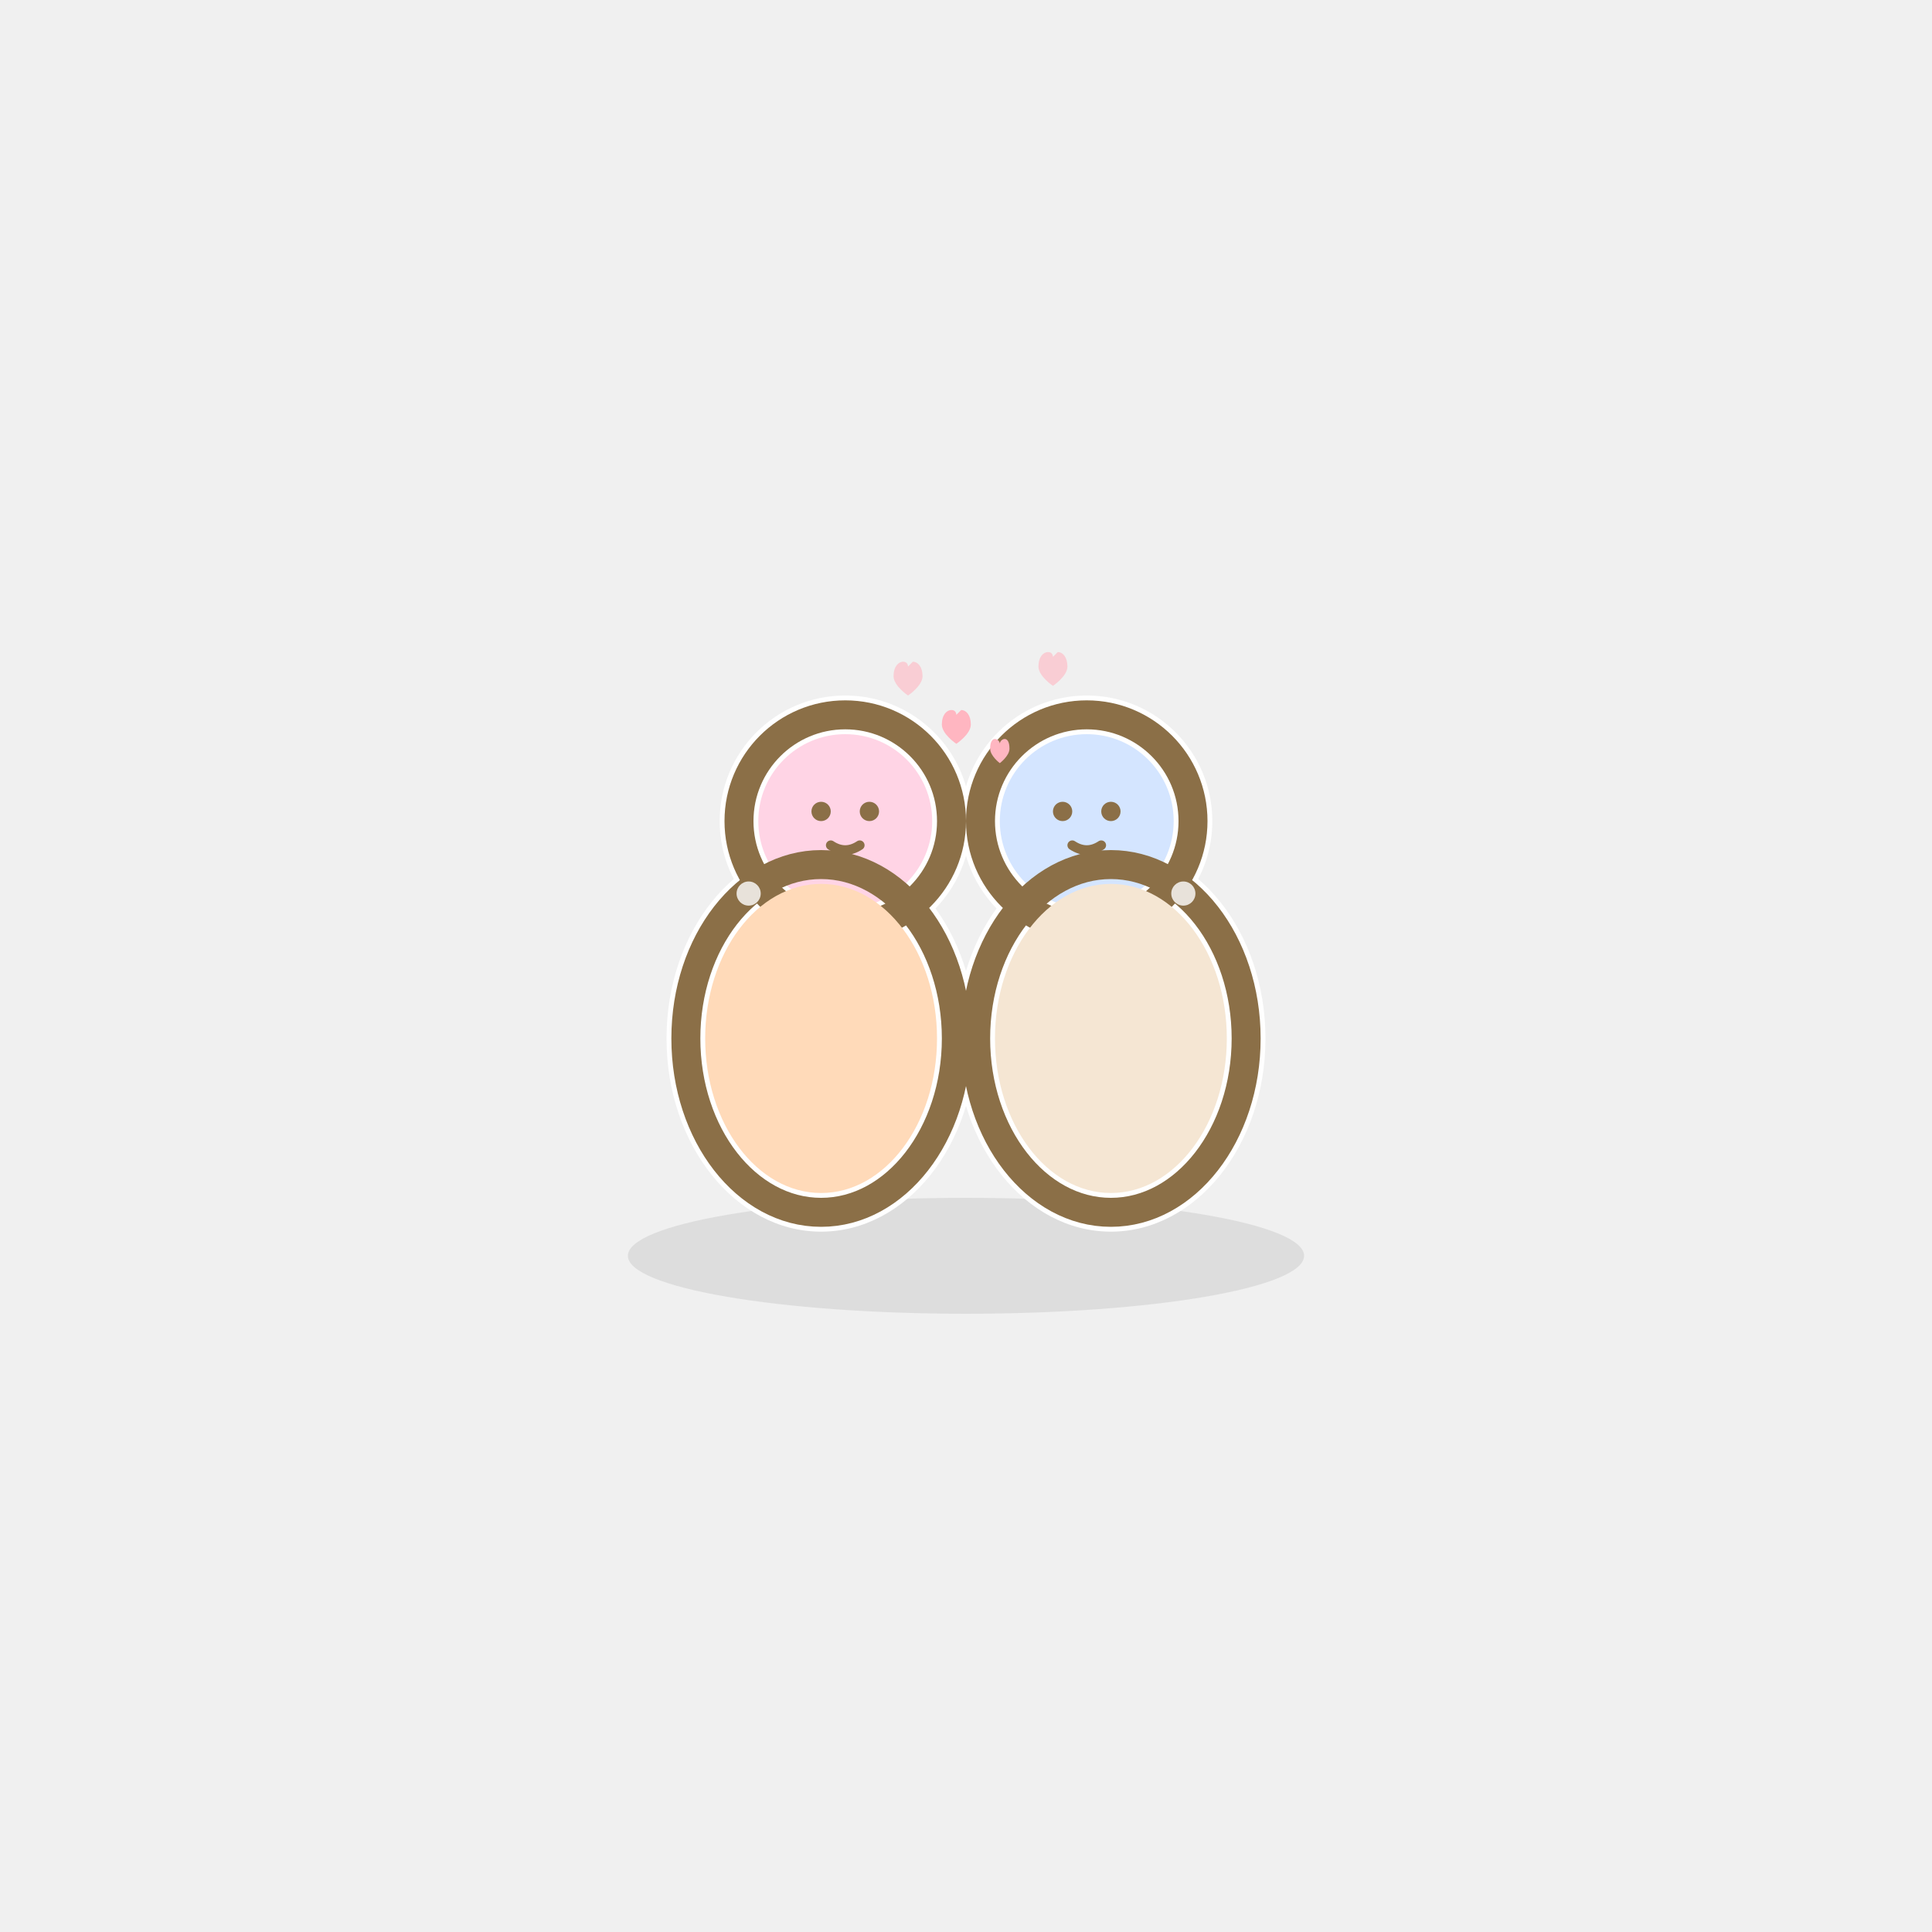
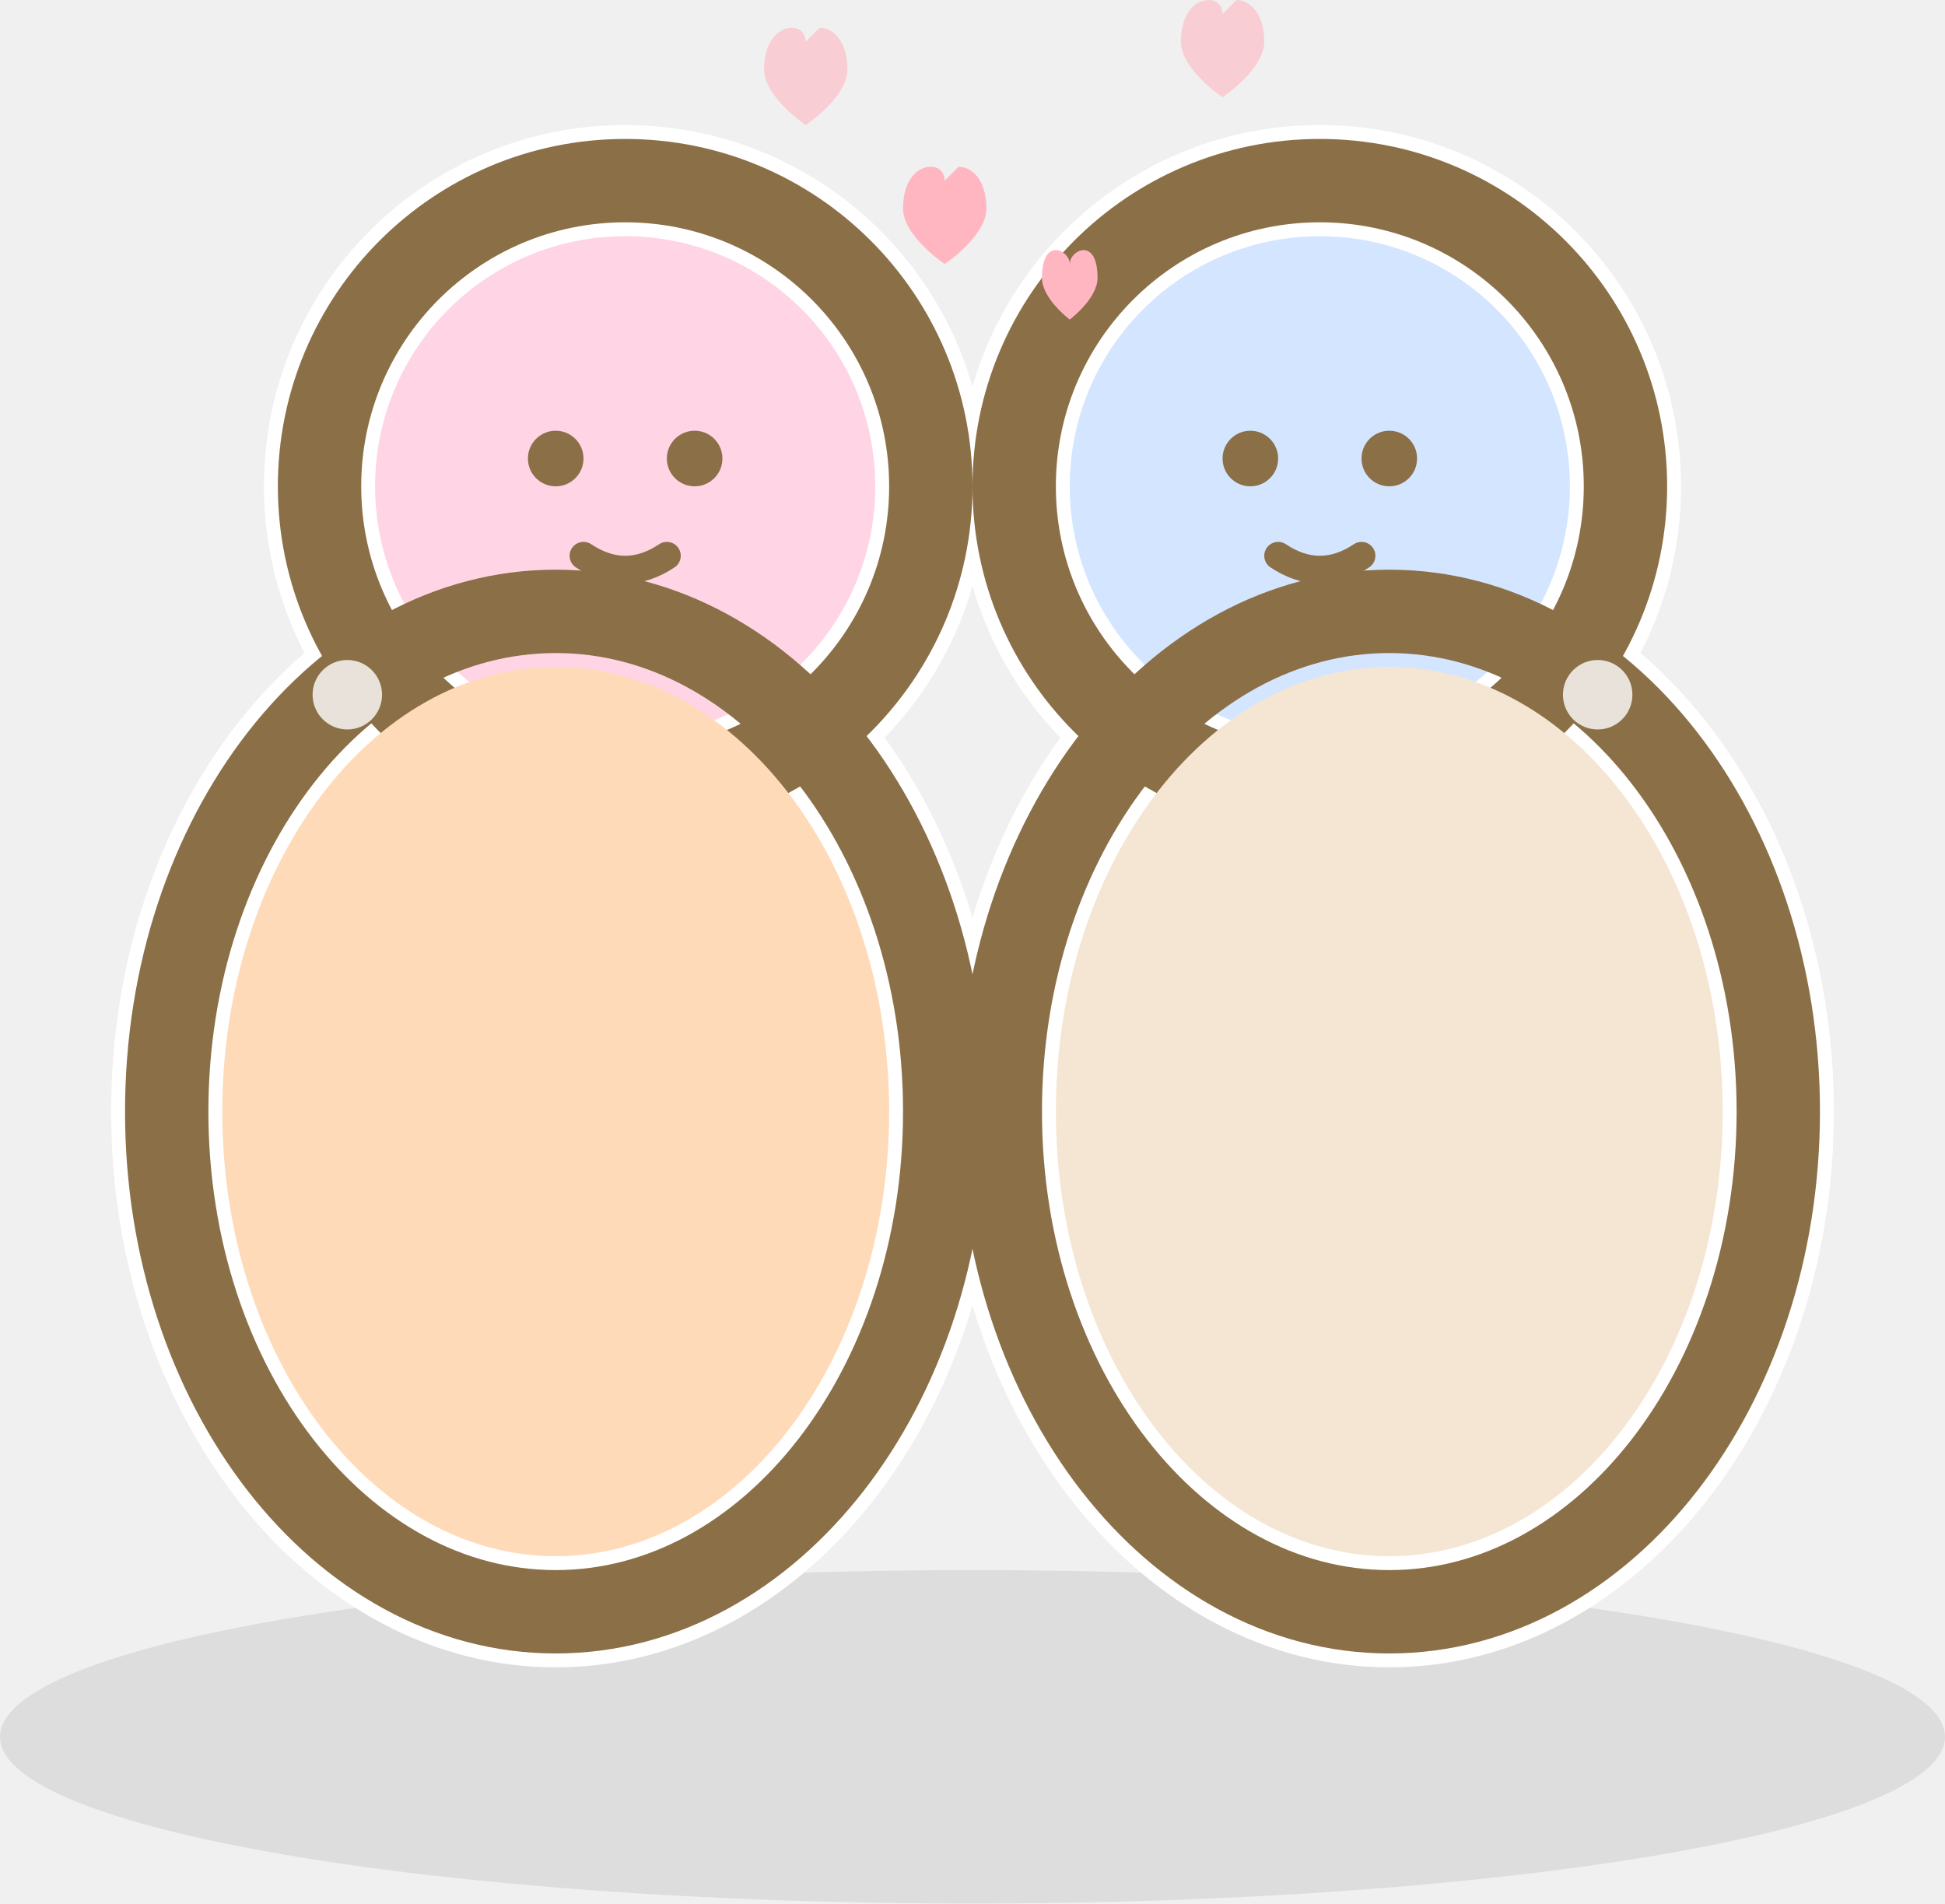
- <svg xmlns="http://www.w3.org/2000/svg" width="400" height="400" viewBox="0 0 400 400">
-   <ellipse cx="200" cy="260" rx="70" ry="12" fill="#000000" opacity="0.08" />
-   <g>
-     <circle cx="175" cy="170" r="26" fill="#FFFFFF" />
-     <ellipse cx="170" cy="215" rx="32" ry="40" fill="#FFFFFF" />
-     <circle cx="225" cy="170" r="26" fill="#FFFFFF" />
-     <ellipse cx="230" cy="215" rx="32" ry="40" fill="#FFFFFF" />
+ <svg xmlns="http://www.w3.org/2000/svg" width="140" height="137" viewBox="0 0 140 137" version="1.1" id="svg54">
+   <defs id="defs58" />
+   <ellipse cx="70" cy="125" rx="70" ry="12" fill="#000000" opacity="0.08" id="ellipse2" />
+   <g id="g12" transform="translate(-130,-135)">
+     <circle cx="175" cy="170" r="26" fill="#ffffff" id="circle4" />
+     <ellipse cx="170" cy="215" rx="32" ry="40" fill="#ffffff" id="ellipse6" />
+     <circle cx="225" cy="170" r="26" fill="#ffffff" id="circle8" />
+     <ellipse cx="230" cy="215" rx="32" ry="40" fill="#ffffff" id="ellipse10" />
  </g>
-   <circle cx="175" cy="170" r="22" fill="none" stroke="#8B6F47" stroke-width="6" />
-   <circle cx="175" cy="170" r="18" fill="#FFD4E5" />
-   <ellipse cx="170" cy="215" rx="28" ry="36" fill="none" stroke="#8B6F47" stroke-width="6" />
-   <ellipse cx="170" cy="215" rx="24" ry="32" fill="#FFDAB9" />
-   <circle cx="170" cy="168" r="2" fill="#8B6F47" />
-   <circle cx="180" cy="168" r="2" fill="#8B6F47" />
-   <path d="M 172 175 Q 175 177 178 175" fill="none" stroke="#8B6F47" stroke-width="2" stroke-linecap="round" />
-   <circle cx="225" cy="170" r="22" fill="none" stroke="#8B6F47" stroke-width="6" />
-   <circle cx="225" cy="170" r="18" fill="#D4E5FF" />
-   <ellipse cx="230" cy="215" rx="28" ry="36" fill="none" stroke="#8B6F47" stroke-width="6" />
-   <ellipse cx="230" cy="215" rx="24" ry="32" fill="#F5E6D3" />
-   <circle cx="220" cy="168" r="2" fill="#8B6F47" />
-   <circle cx="230" cy="168" r="2" fill="#8B6F47" />
-   <path d="M 222 175 Q 225 177 228 175" fill="none" stroke="#8B6F47" stroke-width="2" stroke-linecap="round" />
-   <path d="M 195 150 C 195 148 196 147 197 147 C 198 147 198 148 198 148 C 198 148 199 147 199 147 C 200 147 201 148 201 150 C 201 152 198 154 198 154 C 198 154 195 152 195 150 Z" fill="#FFB6C1" />
-   <path d="M 205 155 C 205 153.5 205.5 153 206 153 C 206.5 153 207 153.5 207 154 C 207 153.5 207.5 153 208 153 C 208.5 153 209 153.5 209 155 C 209 156.5 207 158 207 158 C 207 158 205 156.5 205 155 Z" fill="#FFB6C1" />
-   <path d="M 185 140 C 185 138 186 137 187 137 C 188 137 188 138 188 138 C 188 138 189 137 189 137 C 190 137 191 138 191 140 C 191 142 188 144 188 144 C 188 144 185 142 185 140 Z" fill="#FFB6C1" opacity="0.6" />
-   <path d="M 215 138 C 215 136 216 135 217 135 C 218 135 218 136 218 136 C 218 136 219 135 219 135 C 220 135 221 136 221 138 C 221 140 218 142 218 142 C 218 142 215 140 215 138 Z" fill="#FFB6C1" opacity="0.6" />
-   <circle cx="155" cy="185" r="2.5" fill="#FFFFFF" opacity="0.8" />
-   <circle cx="245" cy="185" r="2.5" fill="#FFFFFF" opacity="0.8" />
+   <circle cx="45" cy="35" r="22" fill="none" stroke="#8b6f47" stroke-width="6" id="circle14" />
+   <circle cx="45" cy="35" r="18" fill="#ffd4e5" id="circle16" />
+   <ellipse cx="40" cy="80" rx="28" ry="36" fill="none" stroke="#8b6f47" stroke-width="6" id="ellipse18" />
+   <ellipse cx="40" cy="80" rx="24" ry="32" fill="#ffdab9" id="ellipse20" />
+   <circle cx="40" cy="33" r="2" fill="#8b6f47" id="circle22" />
+   <circle cx="50" cy="33" r="2" fill="#8b6f47" id="circle24" />
+   <path d="m 42,40 q 3,2 6,0" fill="none" stroke="#8b6f47" stroke-width="2" stroke-linecap="round" id="path26" />
+   <circle cx="95" cy="35" r="22" fill="none" stroke="#8b6f47" stroke-width="6" id="circle28" />
+   <circle cx="95" cy="35" r="18" fill="#d4e5ff" id="circle30" />
+   <ellipse cx="100" cy="80" rx="28" ry="36" fill="none" stroke="#8b6f47" stroke-width="6" id="ellipse32" />
+   <ellipse cx="100" cy="80" rx="24" ry="32" fill="#f5e6d3" id="ellipse34" />
+   <circle cx="90" cy="33" r="2" fill="#8b6f47" id="circle36" />
+   <circle cx="100" cy="33" r="2" fill="#8b6f47" id="circle38" />
+   <path d="m 92,40 q 3,2 6,0" fill="none" stroke="#8b6f47" stroke-width="2" stroke-linecap="round" id="path40" />
+   <path d="m 65,15 c 0,-2 1,-3 2,-3 1,0 1,1 1,1 0,0 1,-1 1,-1 1,0 2,1 2,3 0,2 -3,4 -3,4 0,0 -3,-2 -3,-4 z" fill="#ffb6c1" id="path42" />
+   <path d="m 75,20 c 0,-1.5 0.5,-2 1,-2 0.5,0 1,0.5 1,1 0,-0.5 0.5,-1 1,-1 0.5,0 1,0.5 1,2 0,1.5 -2,3 -2,3 0,0 -2,-1.5 -2,-3 z" fill="#ffb6c1" id="path44" />
+   <path d="m 55,5 c 0,-2 1,-3 2,-3 1,0 1,1 1,1 0,0 1,-1 1,-1 1,0 2,1 2,3 0,2 -3,4 -3,4 0,0 -3,-2 -3,-4 z" fill="#ffb6c1" opacity="0.6" id="path46" />
+   <path d="m 85,3 c 0,-2 1,-3 2,-3 1,0 1,1 1,1 0,0 1,-1 1,-1 1,0 2,1 2,3 0,2 -3,4 -3,4 0,0 -3,-2 -3,-4 z" fill="#ffb6c1" opacity="0.6" id="path48" />
+   <circle cx="25" cy="50" r="2.5" fill="#ffffff" opacity="0.8" id="circle50" />
+   <circle cx="115" cy="50" r="2.5" fill="#ffffff" opacity="0.8" id="circle52" />
</svg>
